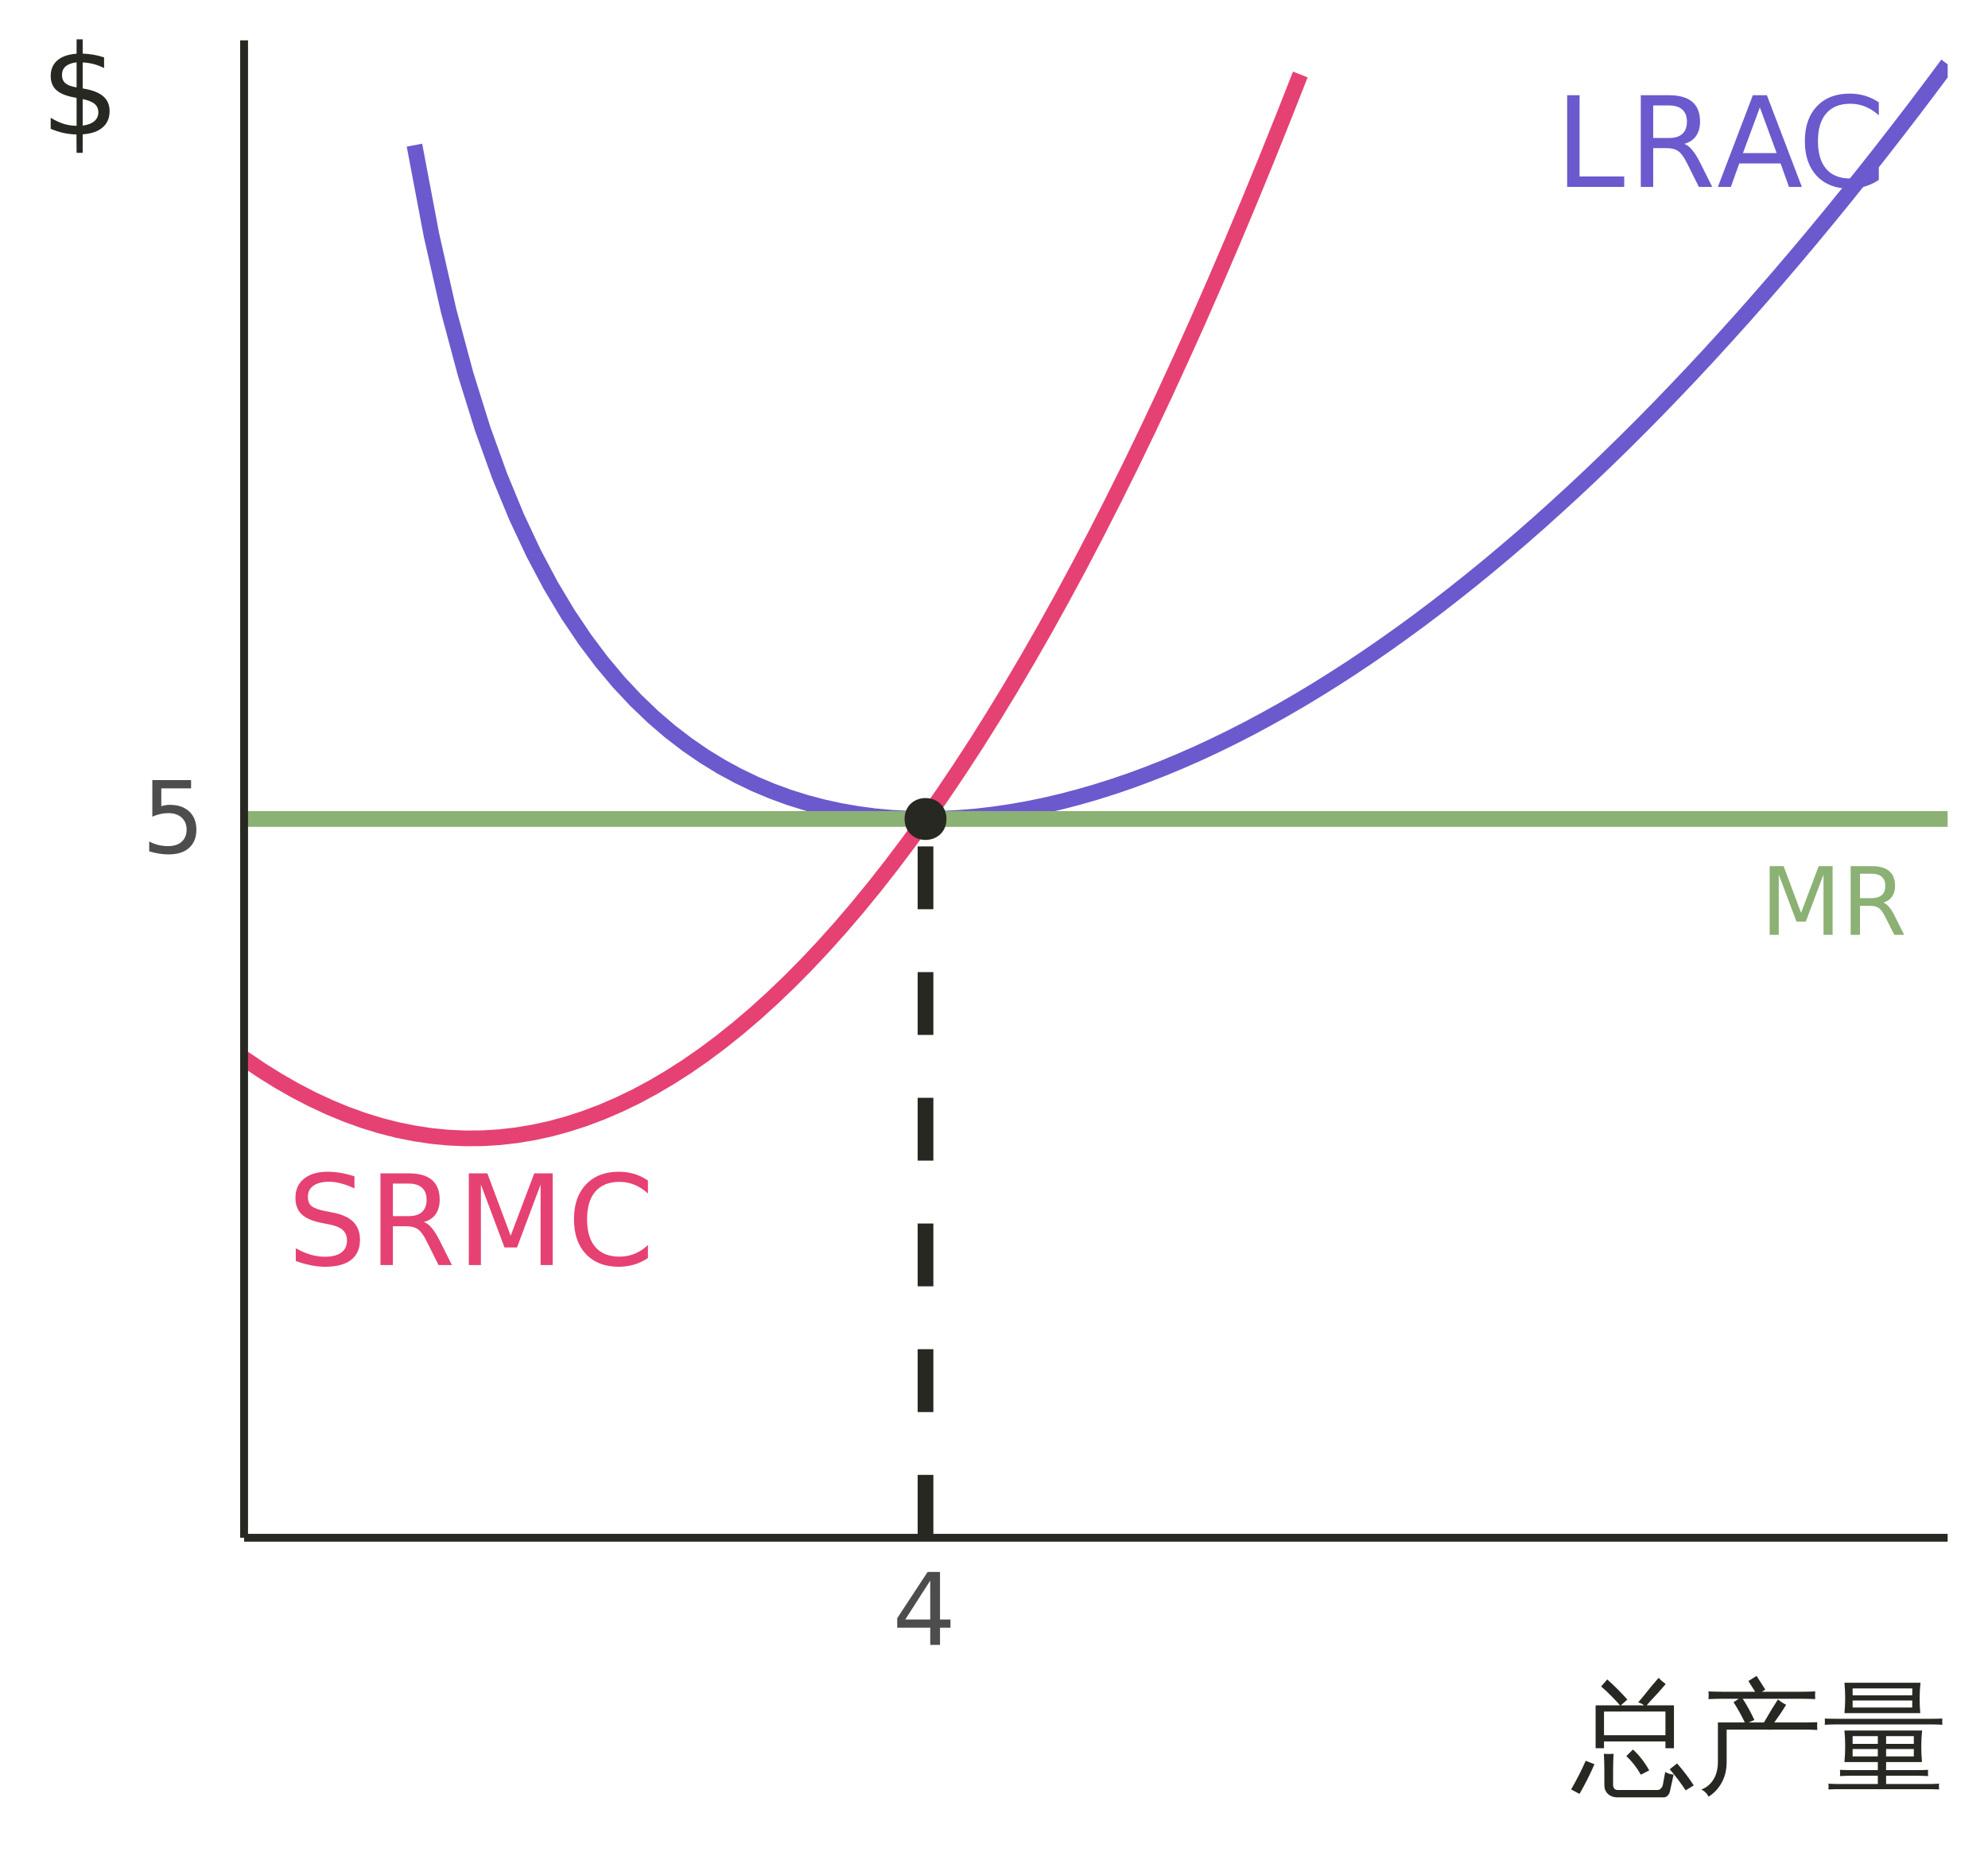
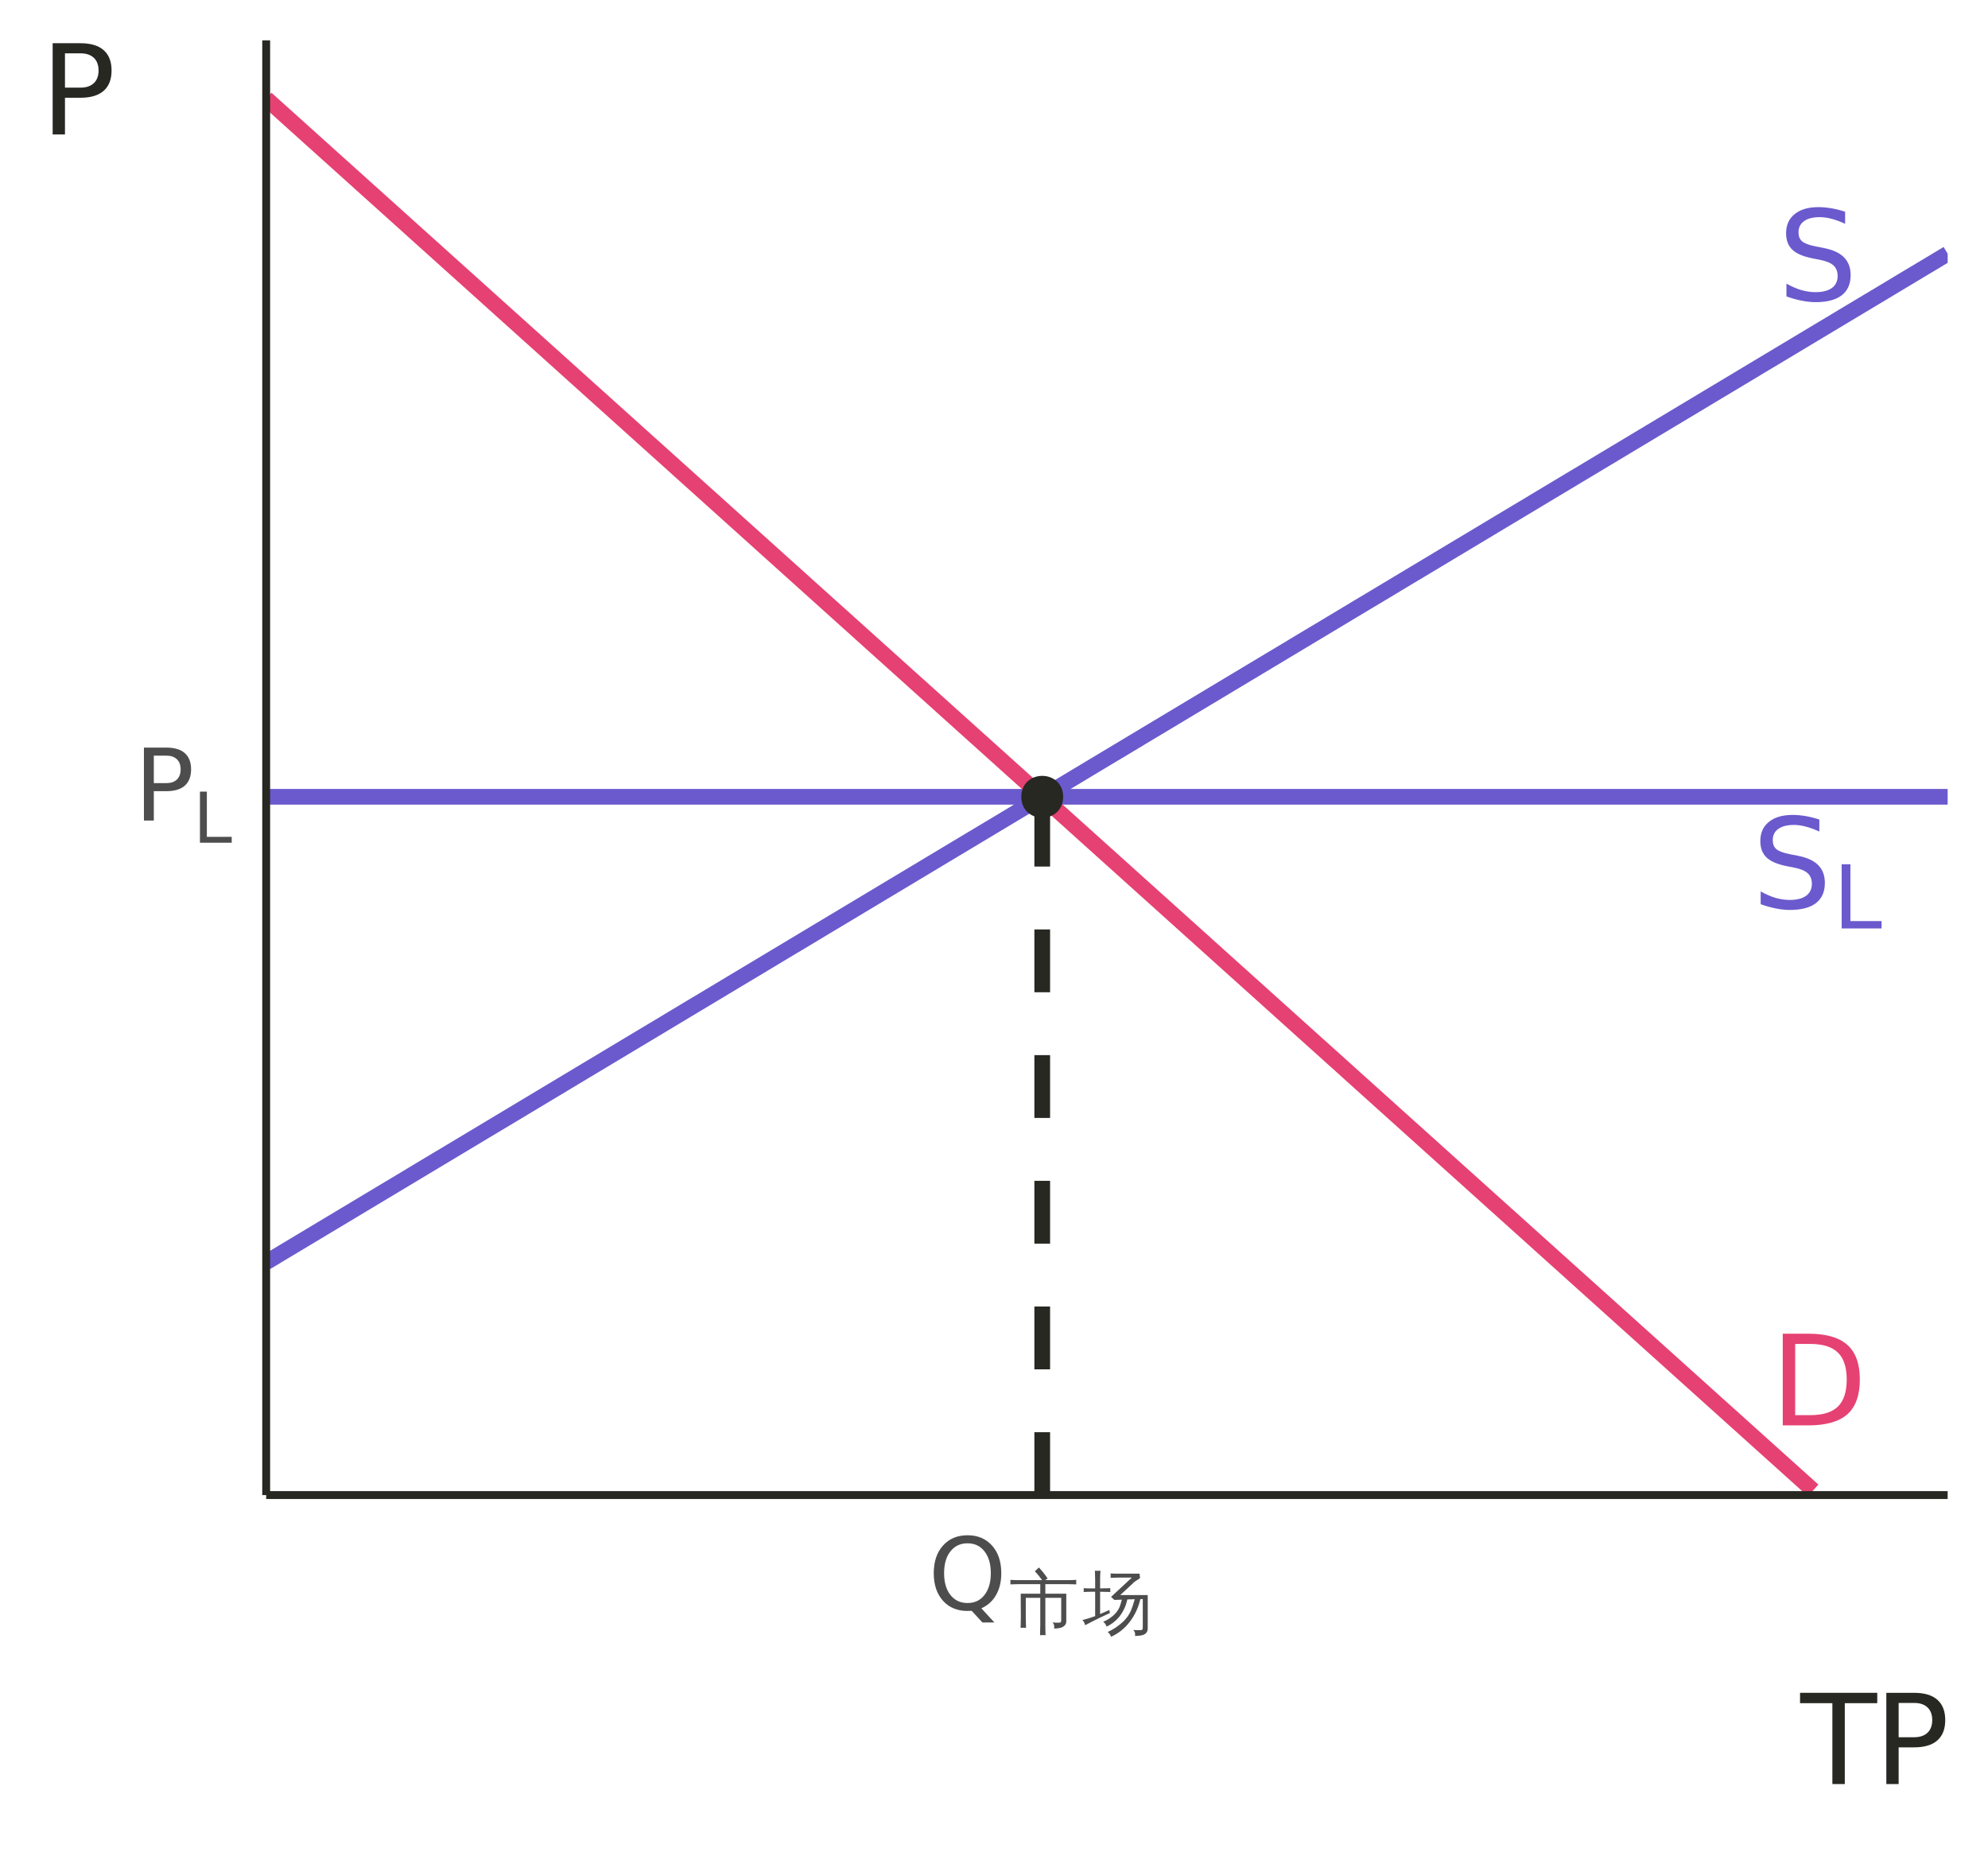
<svg xmlns="http://www.w3.org/2000/svg" xmlns:xlink="http://www.w3.org/1999/xlink" width="270" height="252" viewBox="0 0 270 252">
  <defs>
    <g>
      <g id="glyph-0-0">
        <path d="M 0.844 3.016 L 0.844 -12.047 L 9.391 -12.047 L 9.391 3.016 Z M 1.812 2.062 L 8.438 2.062 L 8.438 -11.078 L 1.812 -11.078 Z M 1.812 2.062 " />
      </g>
      <g id="glyph-0-1">
-         <path d="M 1.672 -12.453 L 3.359 -12.453 L 3.359 -1.422 L 9.422 -1.422 L 9.422 0 L 1.672 0 Z M 1.672 -12.453 " />
+         <path d="M 9.141 -12.047 L 9.141 -10.406 C 8.504 -10.707 7.898 -10.93 7.328 -11.078 C 6.766 -11.234 6.219 -11.312 5.688 -11.312 C 4.77 -11.312 4.062 -11.129 3.562 -10.766 C 3.062 -10.41 2.812 -9.906 2.812 -9.25 C 2.812 -8.707 2.977 -8.297 3.312 -8.016 C 3.645 -7.734 4.27 -7.504 5.188 -7.328 L 6.219 -7.125 C 7.469 -6.883 8.391 -6.461 8.984 -5.859 C 9.586 -5.254 9.891 -4.445 9.891 -3.438 C 9.891 -2.227 9.484 -1.312 8.672 -0.688 C 7.867 -0.07 6.688 0.234 5.125 0.234 C 4.531 0.234 3.898 0.164 3.234 0.031 C 2.578 -0.094 1.891 -0.285 1.172 -0.547 L 1.172 -2.281 C 1.859 -1.895 2.531 -1.602 3.188 -1.406 C 3.844 -1.219 4.488 -1.125 5.125 -1.125 C 6.082 -1.125 6.82 -1.312 7.344 -1.688 C 7.863 -2.07 8.125 -2.613 8.125 -3.312 C 8.125 -3.926 7.938 -4.406 7.562 -4.75 C 7.188 -5.094 6.57 -5.348 5.719 -5.516 L 4.688 -5.719 C 3.438 -5.969 2.531 -6.359 1.969 -6.891 C 1.406 -7.43 1.125 -8.176 1.125 -9.125 C 1.125 -10.227 1.508 -11.094 2.281 -11.719 C 3.062 -12.352 4.133 -12.672 5.5 -12.672 C 6.082 -12.672 6.676 -12.617 7.281 -12.516 C 7.883 -12.41 8.504 -12.254 9.141 -12.047 Z M 9.141 -12.047 " />
      </g>
      <g id="glyph-0-2">
-         <path d="M 7.578 -5.844 C 7.941 -5.719 8.289 -5.453 8.625 -5.047 C 8.969 -4.648 9.316 -4.102 9.672 -3.406 L 11.375 0 L 9.562 0 L 7.969 -3.188 C 7.562 -4.02 7.164 -4.57 6.781 -4.844 C 6.395 -5.125 5.863 -5.266 5.188 -5.266 L 3.359 -5.266 L 3.359 0 L 1.672 0 L 1.672 -12.453 L 5.484 -12.453 C 6.898 -12.453 7.957 -12.156 8.656 -11.562 C 9.363 -10.969 9.719 -10.066 9.719 -8.859 C 9.719 -8.078 9.535 -7.426 9.172 -6.906 C 8.805 -6.395 8.273 -6.039 7.578 -5.844 Z M 3.359 -11.062 L 3.359 -6.641 L 5.484 -6.641 C 6.297 -6.641 6.906 -6.828 7.312 -7.203 C 7.727 -7.578 7.938 -8.129 7.938 -8.859 C 7.938 -9.586 7.727 -10.133 7.312 -10.5 C 6.906 -10.875 6.297 -11.062 5.484 -11.062 Z M 3.359 -11.062 " />
-       </g>
-       <g id="glyph-0-3">
-         <path d="M 5.844 -10.797 L 3.547 -4.594 L 8.125 -4.594 Z M 4.891 -12.453 L 6.797 -12.453 L 11.547 0 L 9.797 0 L 8.656 -3.188 L 3.047 -3.188 L 1.906 0 L 0.141 0 Z M 4.891 -12.453 " />
-       </g>
-       <g id="glyph-0-4">
-         <path d="M 11 -11.484 L 11 -9.719 C 10.438 -10.238 9.832 -10.629 9.188 -10.891 C 8.539 -11.16 7.859 -11.297 7.141 -11.297 C 5.711 -11.297 4.617 -10.859 3.859 -9.984 C 3.109 -9.117 2.734 -7.863 2.734 -6.219 C 2.734 -4.57 3.109 -3.312 3.859 -2.438 C 4.617 -1.57 5.711 -1.141 7.141 -1.141 C 7.859 -1.141 8.539 -1.27 9.188 -1.531 C 9.832 -1.789 10.438 -2.188 11 -2.719 L 11 -0.953 C 10.406 -0.555 9.781 -0.258 9.125 -0.062 C 8.469 0.133 7.77 0.234 7.031 0.234 C 5.156 0.234 3.672 -0.336 2.578 -1.484 C 1.492 -2.641 0.953 -4.219 0.953 -6.219 C 0.953 -8.219 1.492 -9.789 2.578 -10.938 C 3.672 -12.094 5.156 -12.672 7.031 -12.672 C 7.781 -12.672 8.484 -12.57 9.141 -12.375 C 9.797 -12.176 10.414 -11.879 11 -11.484 Z M 11 -11.484 " />
-       </g>
-       <g id="glyph-0-5">
-         <path d="M 9.141 -12.047 L 9.141 -10.406 C 8.504 -10.707 7.898 -10.93 7.328 -11.078 C 6.766 -11.234 6.219 -11.312 5.688 -11.312 C 4.77 -11.312 4.062 -11.129 3.562 -10.766 C 3.062 -10.41 2.812 -9.906 2.812 -9.25 C 2.812 -8.707 2.977 -8.297 3.312 -8.016 C 3.645 -7.734 4.27 -7.504 5.188 -7.328 L 6.219 -7.125 C 7.469 -6.883 8.391 -6.461 8.984 -5.859 C 9.586 -5.254 9.891 -4.445 9.891 -3.438 C 9.891 -2.227 9.484 -1.312 8.672 -0.688 C 7.867 -0.07 6.688 0.234 5.125 0.234 C 4.531 0.234 3.898 0.164 3.234 0.031 C 2.578 -0.094 1.891 -0.285 1.172 -0.547 L 1.172 -2.281 C 1.859 -1.895 2.531 -1.602 3.188 -1.406 C 3.844 -1.219 4.488 -1.125 5.125 -1.125 C 6.082 -1.125 6.82 -1.312 7.344 -1.688 C 7.863 -2.07 8.125 -2.613 8.125 -3.312 C 8.125 -3.926 7.938 -4.406 7.562 -4.75 C 7.188 -5.094 6.57 -5.348 5.719 -5.516 L 4.688 -5.719 C 3.438 -5.969 2.531 -6.359 1.969 -6.891 C 1.406 -7.43 1.125 -8.176 1.125 -9.125 C 1.125 -10.227 1.508 -11.094 2.281 -11.719 C 3.062 -12.352 4.133 -12.672 5.5 -12.672 C 6.082 -12.672 6.676 -12.617 7.281 -12.516 C 7.883 -12.41 8.504 -12.254 9.141 -12.047 Z M 9.141 -12.047 " />
-       </g>
-       <g id="glyph-0-6">
-         <path d="M 1.672 -12.453 L 4.188 -12.453 L 7.359 -3.984 L 10.562 -12.453 L 13.062 -12.453 L 13.062 0 L 11.422 0 L 11.422 -10.938 L 8.219 -2.391 L 6.516 -2.391 L 3.312 -10.938 L 3.312 0 L 1.672 0 Z M 1.672 -12.453 " />
+         <path d="M 3.359 -11.062 L 3.359 -1.391 L 5.391 -1.391 C 7.109 -1.391 8.363 -1.773 9.156 -2.547 C 9.957 -3.328 10.359 -4.555 10.359 -6.234 C 10.359 -7.898 9.957 -9.117 9.156 -9.891 C 8.363 -10.672 7.109 -11.062 5.391 -11.062 Z M 1.672 -12.453 L 5.141 -12.453 C 7.547 -12.453 9.312 -11.945 10.438 -10.938 C 11.57 -9.938 12.141 -8.367 12.141 -6.234 C 12.141 -4.086 11.57 -2.508 10.438 -1.5 C 9.301 -0.5 7.535 0 5.141 0 L 1.672 0 Z M 1.672 -12.453 " />
      </g>
      <g id="glyph-1-0">
-         <path d="M 0.641 2.266 L 0.641 -9.016 L 7.031 -9.016 L 7.031 2.266 Z M 1.359 1.547 L 6.328 1.547 L 6.328 -8.297 L 1.359 -8.297 Z M 1.359 1.547 " />
+         <path d="M 0.594 2.109 L 0.594 -8.422 L 6.578 -8.422 L 6.578 2.109 Z M 1.266 1.453 L 5.906 1.453 L 5.906 -7.75 L 1.266 -7.75 Z M 1.266 1.453 " />
      </g>
      <g id="glyph-1-1">
-         <path d="M 1.25 -9.328 L 3.141 -9.328 L 5.516 -2.984 L 7.906 -9.328 L 9.797 -9.328 L 9.797 0 L 8.562 0 L 8.562 -8.188 L 6.156 -1.797 L 4.891 -1.797 L 2.484 -8.188 L 2.484 0 L 1.25 0 Z M 1.25 -9.328 " />
-       </g>
-       <g id="glyph-1-2">
-         <path d="M 5.688 -4.375 C 5.957 -4.281 6.219 -4.082 6.469 -3.781 C 6.727 -3.488 6.984 -3.078 7.234 -2.547 L 8.516 0 L 7.172 0 L 5.969 -2.391 C 5.664 -3.016 5.367 -3.426 5.078 -3.625 C 4.785 -3.832 4.391 -3.938 3.891 -3.938 L 2.516 -3.938 L 2.516 0 L 1.25 0 L 1.25 -9.328 L 4.109 -9.328 C 5.172 -9.328 5.961 -9.102 6.484 -8.656 C 7.016 -8.207 7.281 -7.535 7.281 -6.641 C 7.281 -6.055 7.141 -5.566 6.859 -5.172 C 6.586 -4.785 6.195 -4.52 5.688 -4.375 Z M 2.516 -8.297 L 2.516 -4.984 L 4.109 -4.984 C 4.711 -4.984 5.172 -5.125 5.484 -5.406 C 5.797 -5.688 5.953 -6.098 5.953 -6.641 C 5.953 -7.18 5.797 -7.594 5.484 -7.875 C 5.172 -8.156 4.711 -8.297 4.109 -8.297 Z M 2.516 -8.297 " />
+         <path d="M 1.172 -8.719 L 2.359 -8.719 L 2.359 -1 L 6.594 -1 L 6.594 0 L 1.172 0 Z M 1.172 -8.719 " />
      </g>
      <g id="glyph-2-0">
        <path d="M 0.672 2.406 L 0.672 -9.578 L 7.469 -9.578 L 7.469 2.406 Z M 1.438 1.641 L 6.719 1.641 L 6.719 -8.828 L 1.438 -8.828 Z M 1.438 1.641 " />
      </g>
      <g id="glyph-2-1">
-         <path d="M 1.469 -9.906 L 6.734 -9.906 L 6.734 -8.781 L 2.688 -8.781 L 2.688 -6.359 C 2.883 -6.422 3.082 -6.469 3.281 -6.5 C 3.477 -6.531 3.672 -6.547 3.859 -6.547 C 4.961 -6.547 5.836 -6.242 6.484 -5.641 C 7.129 -5.035 7.453 -4.211 7.453 -3.172 C 7.453 -2.109 7.117 -1.281 6.453 -0.688 C 5.797 -0.102 4.863 0.188 3.656 0.188 C 3.238 0.188 2.812 0.148 2.375 0.078 C 1.945 0.016 1.504 -0.086 1.047 -0.234 L 1.047 -1.578 C 1.441 -1.359 1.852 -1.195 2.281 -1.094 C 2.707 -0.988 3.156 -0.938 3.625 -0.938 C 4.395 -0.938 5.004 -1.133 5.453 -1.531 C 5.898 -1.938 6.125 -2.484 6.125 -3.172 C 6.125 -3.867 5.898 -4.414 5.453 -4.812 C 5.004 -5.219 4.395 -5.422 3.625 -5.422 C 3.27 -5.422 2.914 -5.379 2.562 -5.297 C 2.207 -5.223 1.844 -5.102 1.469 -4.938 Z M 1.469 -9.906 " />
+         <path d="M 2.672 -8.812 L 2.672 -5.078 L 4.359 -5.078 C 4.984 -5.078 5.461 -5.238 5.797 -5.562 C 6.141 -5.883 6.312 -6.348 6.312 -6.953 C 6.312 -7.547 6.141 -8.004 5.797 -8.328 C 5.461 -8.648 4.984 -8.812 4.359 -8.812 Z M 1.328 -9.906 L 4.359 -9.906 C 5.473 -9.906 6.312 -9.656 6.875 -9.156 C 7.445 -8.656 7.734 -7.922 7.734 -6.953 C 7.734 -5.973 7.445 -5.234 6.875 -4.734 C 6.312 -4.234 5.473 -3.984 4.359 -3.984 L 2.672 -3.984 L 2.672 0 L 1.328 0 Z M 1.328 -9.906 " />
      </g>
      <g id="glyph-2-2">
-         <path d="M 5.141 -8.734 L 1.75 -3.453 L 5.141 -3.453 Z M 4.781 -9.906 L 6.469 -9.906 L 6.469 -3.453 L 7.891 -3.453 L 7.891 -2.344 L 6.469 -2.344 L 6.469 0 L 5.141 0 L 5.141 -2.344 L 0.656 -2.344 L 0.656 -3.625 Z M 4.781 -9.906 " />
+         <path d="M 5.359 -9 C 4.379 -9 3.602 -8.633 3.031 -7.906 C 2.457 -7.188 2.172 -6.195 2.172 -4.938 C 2.172 -3.695 2.457 -2.711 3.031 -1.984 C 3.602 -1.254 4.379 -0.891 5.359 -0.891 C 6.328 -0.891 7.094 -1.254 7.656 -1.984 C 8.227 -2.711 8.516 -3.695 8.516 -4.938 C 8.516 -6.195 8.227 -7.188 7.656 -7.906 C 7.094 -8.633 6.328 -9 5.359 -9 Z M 7.234 -0.172 L 9 1.75 L 7.375 1.75 L 5.922 0.172 C 5.766 0.172 5.648 0.172 5.578 0.172 C 5.504 0.18 5.43 0.188 5.359 0.188 C 3.961 0.188 2.848 -0.273 2.016 -1.203 C 1.18 -2.141 0.766 -3.383 0.766 -4.938 C 0.766 -6.508 1.18 -7.758 2.016 -8.688 C 2.848 -9.625 3.961 -10.094 5.359 -10.094 C 6.742 -10.094 7.852 -9.625 8.688 -8.688 C 9.52 -7.758 9.938 -6.508 9.938 -4.938 C 9.938 -3.789 9.703 -2.805 9.234 -1.984 C 8.773 -1.172 8.109 -0.566 7.234 -0.172 Z M 7.234 -0.172 " />
      </g>
      <g id="glyph-3-0">
-         <path d="M 0.562 0 L 0.562 -11.328 L 5.078 -11.328 L 5.078 0 Z M 1.125 -0.562 L 4.516 -0.562 L 4.516 -10.766 L 1.125 -10.766 Z M 1.125 -0.562 " />
+         <path d="M 0.469 1.688 L 0.469 -6.703 L 5.234 -6.703 L 5.234 1.688 Z M 1.016 1.156 L 4.703 1.156 L 4.703 -6.172 L 1.016 -6.172 Z M 1.016 1.156 " />
      </g>
      <g id="glyph-3-1">
-         <path d="M 4.328 -4.453 L 3.188 -4.453 L 3.188 -10.281 L 6.5 -10.281 C 5.707 -11.195 4.852 -12.051 3.938 -12.844 L 4.766 -13.797 C 5.734 -12.941 6.645 -12.031 7.5 -11.062 L 6.609 -10.281 L 9.766 -10.281 C 9.523 -10.477 9.258 -10.609 8.969 -10.672 L 9.75 -11.609 C 10.414 -12.441 10.758 -12.867 10.781 -12.891 L 11.75 -14.016 C 12.039 -13.703 12.359 -13.422 12.703 -13.172 L 11.734 -12.047 L 10.625 -10.859 L 10.125 -10.281 L 13.828 -10.281 L 13.828 -4.453 L 12.672 -4.453 L 12.672 -5.375 L 4.328 -5.375 Z M 12.672 -9.438 L 4.328 -9.438 L 4.328 -6.219 L 12.672 -6.219 Z M 15.422 1.266 C 14.754 0.254 14.031 -0.695 13.25 -1.594 L 14.25 -2.391 C 15.07 -1.461 15.828 -0.469 16.516 0.594 Z M 9.328 -0.859 C 8.797 -1.816 8.141 -2.66 7.359 -3.391 L 8.266 -4.281 C 9.141 -3.469 9.875 -2.52 10.469 -1.438 Z M 12.641 -1.234 C 12.953 -1.035 13.332 -0.914 13.781 -0.875 L 13.297 1.328 C 13.254 1.578 13.156 1.785 13 1.953 C 12.844 2.129 12.656 2.219 12.438 2.219 L 6.125 2.219 C 5.625 2.219 5.207 2.066 4.875 1.766 C 4.539 1.461 4.375 1.055 4.375 0.547 L 4.375 -1.391 C 4.375 -2.172 4.352 -2.941 4.312 -3.703 C 4.75 -3.66 5.188 -3.66 5.625 -3.703 C 5.582 -2.941 5.562 -2.172 5.562 -1.391 L 5.562 0.547 C 5.562 0.723 5.613 0.879 5.719 1.016 C 5.832 1.148 5.973 1.219 6.141 1.219 L 11.594 1.219 C 11.781 1.219 11.938 1.145 12.062 1 C 12.195 0.863 12.285 0.691 12.328 0.484 Z M -0.141 1.141 C 0.586 -0.109 1.25 -1.406 1.844 -2.75 L 3.031 -2.281 C 2.426 -0.883 1.75 0.457 1 1.75 Z M -0.141 1.141 " />
-       </g>
-       <g id="glyph-3-2">
-         <path d="M 2.797 -2.609 L 2.797 -7.953 L 6.453 -7.953 C 6.004 -8.898 5.492 -9.816 4.922 -10.703 L 5.625 -11.172 L 3.453 -11.172 C 2.805 -11.172 2.16 -11.156 1.516 -11.125 C 1.555 -11.477 1.555 -11.828 1.516 -12.172 C 2.16 -12.141 2.805 -12.125 3.453 -12.125 L 7.859 -12.125 L 6.938 -13.578 L 8.047 -14.281 L 9.234 -12.422 L 8.766 -12.125 L 14.094 -12.125 C 14.738 -12.125 15.379 -12.141 16.016 -12.172 C 15.984 -11.828 15.984 -11.477 16.016 -11.125 C 15.379 -11.156 14.738 -11.172 14.094 -11.172 L 6.172 -11.172 C 6.766 -10.242 7.289 -9.285 7.75 -8.297 L 6.984 -7.953 L 9.047 -7.953 L 10.156 -9.828 L 10.953 -11.078 C 11.297 -10.797 11.664 -10.555 12.062 -10.359 C 11.812 -9.941 11.547 -9.523 11.266 -9.109 L 10.453 -7.953 L 14.359 -7.953 C 15.016 -7.953 15.66 -7.961 16.297 -7.984 C 16.266 -7.641 16.266 -7.289 16.297 -6.938 C 15.66 -6.969 15.016 -6.984 14.359 -6.984 L 9.844 -6.984 L 9.797 -6.922 C 9.773 -6.941 9.75 -6.961 9.719 -6.984 L 3.984 -6.984 L 3.984 -2.609 C 3.984 -1.523 3.758 -0.582 3.312 0.219 C 2.863 1.031 2.27 1.664 1.531 2.125 C 1.32 1.688 0.992 1.363 0.547 1.156 C 1.242 0.895 1.789 0.441 2.188 -0.203 C 2.594 -0.848 2.797 -1.648 2.797 -2.609 Z M 2.797 -2.609 " />
-       </g>
-       <g id="glyph-3-3">
-         <path d="M 15.844 0.359 C 15.801 0.617 15.801 0.879 15.844 1.141 C 15.363 1.117 14.883 1.109 14.406 1.109 L 2.219 1.109 C 1.75 1.109 1.281 1.117 0.812 1.141 C 0.832 0.879 0.832 0.617 0.812 0.359 C 1.281 0.391 1.75 0.406 2.219 0.406 L 7.516 0.406 L 7.516 -0.719 L 3.938 -0.719 C 3.414 -0.719 2.895 -0.703 2.375 -0.672 C 2.406 -0.953 2.406 -1.234 2.375 -1.516 C 2.895 -1.492 3.414 -1.484 3.938 -1.484 L 7.516 -1.484 L 7.516 -2.578 L 2.984 -2.578 C 3.117 -4.004 3.117 -5.43 2.984 -6.859 L 13.531 -6.859 C 13.383 -5.43 13.379 -4.004 13.516 -2.578 L 8.641 -2.578 L 8.641 -1.484 L 12.797 -1.484 C 13.316 -1.484 13.832 -1.492 14.344 -1.516 C 14.32 -1.234 14.32 -0.953 14.344 -0.672 C 13.832 -0.703 13.316 -0.719 12.797 -0.719 L 8.641 -0.719 L 8.641 0.406 L 14.406 0.406 C 14.883 0.406 15.363 0.391 15.844 0.359 Z M 16.281 -8.484 C 16.258 -8.203 16.258 -7.922 16.281 -7.641 C 15.77 -7.672 15.258 -7.688 14.75 -7.688 L 1.859 -7.688 C 1.336 -7.688 0.82 -7.672 0.312 -7.641 C 0.332 -7.922 0.332 -8.203 0.312 -8.484 C 0.832 -8.461 1.348 -8.453 1.859 -8.453 L 14.75 -8.453 C 15.25 -8.453 15.758 -8.461 16.281 -8.484 Z M 2.984 -9.219 C 3.117 -10.602 3.117 -11.977 2.984 -13.344 L 13.312 -13.344 C 13.164 -11.977 13.156 -10.602 13.281 -9.219 Z M 8.641 -5.047 L 12.406 -5.047 L 12.406 -6.094 L 8.641 -6.094 Z M 7.516 -5.047 L 7.516 -6.094 L 4.094 -6.094 L 4.094 -5.047 Z M 8.641 -4.344 L 8.641 -3.344 L 12.406 -3.344 L 12.406 -4.344 Z M 7.516 -4.344 L 4.094 -4.344 L 4.094 -3.344 L 7.516 -3.344 Z M 4.094 -12.578 L 4.094 -11.641 L 12.188 -11.641 L 12.203 -12.578 Z M 4.094 -10.938 L 4.094 -9.984 L 12.188 -9.984 L 12.188 -10.938 Z M 4.094 -10.938 " />
+         <path d="M 0.938 -6.938 L 1.875 -6.938 L 1.875 -0.797 L 5.25 -0.797 L 5.25 0 L 0.938 0 Z M 0.938 -6.938 " />
      </g>
      <g id="glyph-4-0">
+         <path d="M 0.312 0 L 0.312 -6.344 L 2.844 -6.344 L 2.844 0 Z M 0.625 -0.312 L 2.531 -0.312 L 2.531 -6.016 L 0.625 -6.016 Z M 0.625 -0.312 " />
+       </g>
+       <g id="glyph-4-1">
+         <path d="M 4.953 1.141 C 4.703 1.109 4.453 1.109 4.203 1.141 C 4.223 0.68 4.234 0.219 4.234 -0.25 L 4.234 -3.938 L 2.266 -3.938 L 2.266 -1.25 C 2.273 -0.781 2.285 -0.316 2.297 0.141 C 2.055 0.117 1.812 0.117 1.562 0.141 C 1.582 -0.316 1.594 -0.773 1.594 -1.234 L 1.578 -4.5 L 4.234 -4.5 L 4.234 -5.797 L 1.297 -5.797 C 0.922 -5.797 0.547 -5.785 0.172 -5.766 C 0.191 -5.961 0.191 -6.164 0.172 -6.375 C 0.547 -6.352 0.922 -6.344 1.297 -6.344 L 4.484 -6.344 C 4.18 -6.77 3.852 -7.172 3.5 -7.547 L 4.047 -8.062 C 4.484 -7.594 4.879 -7.094 5.234 -6.562 L 4.891 -6.344 L 7.984 -6.344 C 8.367 -6.344 8.75 -6.352 9.125 -6.375 C 9.102 -6.164 9.102 -5.961 9.125 -5.766 C 8.75 -5.785 8.367 -5.797 7.984 -5.797 L 4.922 -5.797 L 4.922 -4.5 L 7.766 -4.5 L 7.766 -0.734 C 7.766 -0.492 7.672 -0.289 7.484 -0.125 C 7.223 0.113 6.766 0.234 6.109 0.234 C 6.18 -0.078 6.113 -0.359 5.906 -0.609 C 6.082 -0.578 6.297 -0.562 6.547 -0.562 C 6.805 -0.562 6.957 -0.578 7 -0.609 C 7.051 -0.648 7.078 -0.754 7.078 -0.922 L 7.078 -3.938 L 4.922 -3.938 L 4.922 -0.25 C 4.922 0.219 4.93 0.68 4.953 1.141 Z M 4.953 1.141 " />
+       </g>
+       <g id="glyph-4-2">
+         <path d="M 4.875 -6.688 C 4.508 -6.688 4.145 -6.676 3.781 -6.656 C 3.801 -6.852 3.801 -7.051 3.781 -7.25 C 4.145 -7.227 4.508 -7.219 4.875 -7.219 L 7.719 -7.219 L 7.781 -6.609 L 7.047 -6.125 L 5.094 -4.312 L 8.828 -4.312 L 8.828 0.234 C 8.828 0.504 8.734 0.727 8.547 0.906 C 8.285 1.133 7.801 1.242 7.094 1.234 C 7.164 0.922 7.086 0.648 6.859 0.422 C 7.066 0.441 7.305 0.453 7.578 0.453 C 7.859 0.461 8.023 0.441 8.078 0.391 C 8.129 0.348 8.156 0.223 8.156 0.016 L 8.156 -3.766 L 7.828 -3.766 C 7.566 -2.641 7.094 -1.617 6.406 -0.703 C 5.719 0.203 4.863 0.891 3.844 1.359 C 3.758 1.086 3.609 0.867 3.391 0.703 C 4.004 0.422 4.57 0.066 5.094 -0.359 C 5.695 -0.828 6.172 -1.414 6.516 -2.125 C 6.703 -2.562 6.883 -3.102 7.062 -3.75 L 6.062 -3.719 C 5.883 -2.895 5.551 -2.156 5.062 -1.5 C 4.57 -0.852 3.961 -0.363 3.234 -0.031 C 3.16 -0.301 3.008 -0.52 2.781 -0.688 C 3.25 -0.875 3.691 -1.145 4.109 -1.5 C 4.523 -1.852 4.828 -2.258 5.016 -2.719 C 5.109 -2.969 5.207 -3.289 5.312 -3.688 L 4.297 -3.656 L 3.844 -4.062 L 6.672 -6.688 Z M -0.047 -0.922 C 0.555 -1.066 1.133 -1.242 1.688 -1.453 L 1.688 -4.766 L 1.125 -4.766 C 0.789 -4.766 0.457 -4.754 0.125 -4.734 C 0.145 -4.898 0.145 -5.07 0.125 -5.25 C 0.457 -5.227 0.789 -5.219 1.125 -5.219 L 1.688 -5.219 L 1.688 -6.344 C 1.688 -6.77 1.676 -7.195 1.656 -7.625 C 1.906 -7.602 2.156 -7.602 2.406 -7.625 C 2.375 -7.195 2.359 -6.77 2.359 -6.344 L 2.359 -5.219 L 3.75 -5.25 C 3.727 -5.07 3.727 -4.898 3.75 -4.734 L 2.359 -4.766 L 2.359 -1.734 L 3.609 -2.281 L 3.688 -1.875 C 2.645 -1.395 1.875 -1.023 1.375 -0.766 L 0.328 -0.219 C 0.266 -0.508 0.141 -0.742 -0.047 -0.922 Z M -0.047 -0.922 " />
+       </g>
+       <g id="glyph-5-0">
        <path d="M 0.844 3 L 0.844 -11.984 L 9.344 -11.984 L 9.344 3 Z M 1.797 2.062 L 8.406 2.062 L 8.406 -11.031 L 1.797 -11.031 Z M 1.797 2.062 " />
      </g>
-       <g id="glyph-4-1">
-         <path d="M 5.75 2.5 L 4.922 2.5 L 4.906 0 C 4.32 -0.008 3.738 -0.078 3.156 -0.203 C 2.582 -0.328 2 -0.516 1.406 -0.766 L 1.406 -2.266 C 1.977 -1.91 2.551 -1.641 3.125 -1.453 C 3.707 -1.273 4.305 -1.18 4.922 -1.172 L 4.922 -4.969 C 3.691 -5.164 2.797 -5.5 2.234 -5.969 C 1.68 -6.445 1.406 -7.102 1.406 -7.938 C 1.406 -8.832 1.707 -9.539 2.312 -10.062 C 2.914 -10.582 3.785 -10.883 4.922 -10.969 L 4.922 -12.922 L 5.75 -12.922 L 5.75 -10.984 C 6.258 -10.961 6.754 -10.91 7.234 -10.828 C 7.711 -10.742 8.188 -10.625 8.656 -10.469 L 8.656 -9.016 C 8.188 -9.254 7.711 -9.438 7.234 -9.562 C 6.754 -9.688 6.258 -9.758 5.75 -9.781 L 5.75 -6.25 C 7 -6.051 7.922 -5.703 8.516 -5.203 C 9.109 -4.703 9.406 -4.02 9.406 -3.156 C 9.406 -2.227 9.086 -1.492 8.453 -0.953 C 7.828 -0.41 6.926 -0.098 5.75 -0.016 Z M 4.922 -6.391 L 4.922 -9.797 C 4.273 -9.723 3.781 -9.539 3.438 -9.25 C 3.102 -8.957 2.938 -8.566 2.938 -8.078 C 2.938 -7.598 3.094 -7.223 3.406 -6.953 C 3.719 -6.691 4.223 -6.504 4.922 -6.391 Z M 5.75 -4.797 L 5.75 -1.203 C 6.445 -1.297 6.973 -1.492 7.328 -1.797 C 7.691 -2.109 7.875 -2.508 7.875 -3 C 7.875 -3.488 7.703 -3.875 7.359 -4.156 C 7.016 -4.445 6.477 -4.66 5.75 -4.797 Z M 5.75 -4.797 " />
+       <g id="glyph-5-1">
+         <path d="M -0.047 -12.391 L 10.438 -12.391 L 10.438 -10.984 L 6.031 -10.984 L 6.031 0 L 4.344 0 L 4.344 -10.984 L -0.047 -10.984 Z M -0.047 -12.391 " />
+       </g>
+       <g id="glyph-5-2">
+         <path d="M 3.344 -11.016 L 3.344 -6.359 L 5.453 -6.359 C 6.234 -6.359 6.836 -6.562 7.266 -6.969 C 7.691 -7.375 7.906 -7.945 7.906 -8.688 C 7.906 -9.426 7.691 -10 7.266 -10.406 C 6.836 -10.812 6.234 -11.016 5.453 -11.016 Z M 1.672 -12.391 L 5.453 -12.391 C 6.836 -12.391 7.883 -12.078 8.594 -11.453 C 9.312 -10.828 9.672 -9.906 9.672 -8.688 C 9.672 -7.469 9.312 -6.547 8.594 -5.922 C 7.883 -5.297 6.836 -4.984 5.453 -4.984 L 3.344 -4.984 L 3.344 0 L 1.672 0 Z M 1.672 -12.391 " />
      </g>
    </g>
    <clipPath id="clip-0">
-       <path clip-rule="nonzero" d="M 55 7 L 264.523 7 L 264.523 113 L 55 113 Z M 55 7 " />
+       <path clip-rule="nonzero" d="M 36.152 33 L 264.523 33 L 264.523 173 L 36.152 173 Z M 36.152 33 " />
    </clipPath>
    <clipPath id="clip-1">
-       <path clip-rule="nonzero" d="M 33.152 9 L 178 9 L 178 156 L 33.152 156 Z M 33.152 9 " />
+       <path clip-rule="nonzero" d="M 36.152 107 L 264.523 107 L 264.523 110 L 36.152 110 Z M 36.152 107 " />
    </clipPath>
    <clipPath id="clip-2">
-       <path clip-rule="nonzero" d="M 33.152 110 L 264.523 110 L 264.523 113 L 33.152 113 Z M 33.152 110 " />
+       <path clip-rule="nonzero" d="M 36.152 12 L 248 12 L 248 203.051 L 36.152 203.051 Z M 36.152 12 " />
    </clipPath>
    <clipPath id="clip-3">
-       <path clip-rule="nonzero" d="M 124 110 L 127 110 L 127 208.852 L 124 208.852 Z M 124 110 " />
+       <path clip-rule="nonzero" d="M 140 107 L 143 107 L 143 203.051 L 140 203.051 Z M 140 107 " />
    </clipPath>
  </defs>
  <rect x="-27" y="-25.2" width="324" height="302.4" fill="rgb(100%, 100%, 100%)" fill-opacity="1" />
  <g clip-path="url(#clip-0)">
-     <path fill="none" stroke-width="2.134" stroke-linecap="butt" stroke-linejoin="round" stroke="rgb(41.569%, 35.294%, 80.392%)" stroke-opacity="1" stroke-miterlimit="10" d="M 56.289 19.715 L 58.602 31.934 L 60.914 42.141 L 63.23 50.789 L 65.543 58.203 L 67.855 64.625 L 70.168 70.23 L 72.484 75.16 L 74.797 79.516 L 77.109 83.383 L 79.426 86.828 L 81.738 89.906 L 84.051 92.664 L 86.367 95.133 L 88.68 97.348 L 90.992 99.336 L 93.309 101.113 L 95.621 102.703 L 97.934 104.121 L 100.246 105.375 L 102.562 106.488 L 104.875 107.457 L 107.188 108.305 L 109.504 109.027 L 111.816 109.637 L 114.129 110.141 L 116.445 110.543 L 118.758 110.852 L 121.07 111.066 L 123.387 111.191 L 125.699 111.23 L 128.012 111.191 L 130.324 111.074 L 132.641 110.879 L 134.953 110.609 L 137.266 110.27 L 139.582 109.863 L 141.895 109.387 L 144.207 108.844 L 146.523 108.238 L 148.836 107.57 L 151.148 106.84 L 153.465 106.051 L 155.777 105.199 L 158.09 104.293 L 160.402 103.328 L 162.719 102.309 L 165.031 101.23 L 167.344 100.098 L 169.66 98.914 L 171.973 97.672 L 174.285 96.383 L 176.602 95.039 L 178.914 93.645 L 181.227 92.195 L 183.543 90.699 L 185.855 89.152 L 188.168 87.555 L 190.48 85.91 L 192.797 84.215 L 195.109 82.469 L 197.422 80.676 L 199.738 78.836 L 202.051 76.949 L 204.363 75.016 L 206.68 73.031 L 208.992 71.004 L 211.305 68.926 L 213.621 66.805 L 215.934 64.637 L 218.246 62.422 L 220.559 60.164 L 222.875 57.859 L 225.188 55.508 L 227.5 53.109 L 229.816 50.668 L 232.129 48.184 L 234.441 45.652 L 236.758 43.078 L 239.07 40.457 L 241.383 37.793 L 243.695 35.086 L 246.012 32.332 L 248.324 29.535 L 250.637 26.695 L 252.953 23.809 L 255.266 20.883 L 257.578 17.91 L 259.895 14.895 L 262.207 11.836 L 264.52 8.734 " />
+     <path fill="none" stroke-width="2.134" stroke-linecap="butt" stroke-linejoin="round" stroke="rgb(41.569%, 35.294%, 80.392%)" stroke-opacity="1" stroke-miterlimit="10" d="M 36.152 171.438 L 38.434 170.066 L 40.719 168.699 L 43 167.328 L 45.285 165.957 L 47.57 164.59 L 49.852 163.219 L 52.137 161.848 L 54.422 160.48 L 56.703 159.109 L 58.988 157.738 L 61.27 156.371 L 65.84 153.629 L 68.121 152.262 L 72.691 149.52 L 74.973 148.152 L 77.258 146.781 L 79.539 145.41 L 81.824 144.043 L 84.109 142.672 L 86.391 141.301 L 88.676 139.934 L 90.961 138.562 L 93.242 137.191 L 95.527 135.824 L 97.812 134.453 L 100.094 133.082 L 102.379 131.715 L 104.66 130.344 L 106.945 128.973 L 109.23 127.605 L 111.512 126.234 L 113.797 124.863 L 116.082 123.496 L 118.363 122.125 L 120.648 120.754 L 122.93 119.387 L 127.5 116.645 L 129.781 115.277 L 134.352 112.535 L 136.633 111.168 L 138.918 109.797 L 141.199 108.426 L 143.484 107.059 L 145.77 105.688 L 148.051 104.316 L 150.336 102.945 L 152.621 101.578 L 154.902 100.207 L 157.188 98.836 L 159.469 97.469 L 164.039 94.727 L 166.32 93.359 L 170.891 90.617 L 173.172 89.25 L 175.457 87.879 L 177.738 86.508 L 180.023 85.141 L 182.309 83.77 L 184.59 82.398 L 186.875 81.031 L 189.16 79.66 L 191.441 78.289 L 193.727 76.922 L 196.008 75.551 L 198.293 74.18 L 200.578 72.812 L 202.859 71.441 L 205.145 70.07 L 207.43 68.703 L 209.711 67.332 L 211.996 65.961 L 214.277 64.594 L 218.848 61.852 L 221.129 60.484 L 225.699 57.742 L 227.98 56.375 L 230.266 55.004 L 232.547 53.633 L 234.832 52.266 L 237.117 50.895 L 239.398 49.523 L 241.684 48.156 L 243.969 46.785 L 246.25 45.414 L 248.535 44.047 L 250.816 42.676 L 253.102 41.305 L 255.387 39.938 L 257.668 38.566 L 259.953 37.195 L 262.238 35.828 L 264.52 34.457 " />
  </g>
  <g fill="rgb(41.569%, 35.294%, 80.392%)" fill-opacity="1">
-     <use xlink:href="#glyph-0-1" x="211.172" y="25.385" />
-     <use xlink:href="#glyph-0-2" x="221.172" y="25.385" />
-     <use xlink:href="#glyph-0-3" x="233.172" y="25.385" />
-     <use xlink:href="#glyph-0-4" x="244.172" y="25.385" />
+     <use xlink:href="#glyph-0-1" x="241.453" y="40.803" />
  </g>
  <g clip-path="url(#clip-1)">
-     <path fill="none" stroke-width="2.134" stroke-linecap="butt" stroke-linejoin="round" stroke="rgb(90.196%, 25.49%, 45.098%)" stroke-opacity="1" stroke-miterlimit="10" d="M 33.152 143.77 L 35.465 145.336 L 37.777 146.781 L 40.09 148.102 L 42.406 149.301 L 44.719 150.379 L 47.031 151.336 L 49.348 152.172 L 51.66 152.883 L 53.973 153.473 L 56.289 153.938 L 58.602 154.285 L 60.914 154.508 L 63.23 154.609 L 65.543 154.59 L 67.855 154.449 L 70.168 154.184 L 72.484 153.797 L 74.797 153.289 L 77.109 152.66 L 79.426 151.906 L 81.738 151.031 L 84.051 150.035 L 86.367 148.918 L 88.68 147.676 L 90.992 146.312 L 93.309 144.828 L 95.621 143.223 L 97.934 141.492 L 100.246 139.641 L 102.562 137.668 L 104.875 135.574 L 107.188 133.359 L 109.504 131.02 L 111.816 128.559 L 114.129 125.977 L 116.445 123.27 L 118.758 120.445 L 121.07 117.496 L 123.387 114.426 L 125.699 111.23 L 128.012 107.918 L 130.324 104.48 L 132.641 100.922 L 134.953 97.238 L 137.266 93.438 L 139.582 89.512 L 141.895 85.465 L 144.207 81.297 L 146.523 77.004 L 148.836 72.59 L 151.148 68.055 L 153.465 63.398 L 155.777 58.621 L 158.09 53.719 L 160.402 48.695 L 162.719 43.551 L 165.031 38.281 L 167.344 32.895 L 169.66 27.383 L 171.973 21.75 L 174.285 15.992 L 176.602 10.117 " />
+     <path fill="none" stroke-width="2.134" stroke-linecap="butt" stroke-linejoin="round" stroke="rgb(41.569%, 35.294%, 80.392%)" stroke-opacity="1" stroke-miterlimit="10" d="M 36.152 108.215 L 264.52 108.215 " />
+   </g>
+   <g fill="rgb(41.569%, 35.294%, 80.392%)" fill-opacity="1">
+     <use xlink:href="#glyph-0-1" x="237.953" y="123.35" />
+   </g>
+   <g fill="rgb(41.569%, 35.294%, 80.392%)" fill-opacity="1">
+     <use xlink:href="#glyph-1-1" x="248.953" y="126.096" />
+   </g>
+   <g clip-path="url(#clip-2)">
+     <path fill="none" stroke-width="2.134" stroke-linecap="butt" stroke-linejoin="round" stroke="rgb(90.196%, 25.49%, 45.098%)" stroke-opacity="1" stroke-miterlimit="10" d="M 36.152 13.383 L 38.434 15.438 L 40.719 17.492 L 43 19.547 L 47.57 23.656 L 49.852 25.711 L 54.422 29.82 L 56.703 31.875 L 58.988 33.93 L 61.27 35.984 L 65.84 40.094 L 68.121 42.148 L 72.691 46.258 L 74.973 48.312 L 77.258 50.367 L 79.539 52.422 L 84.109 56.531 L 86.391 58.586 L 90.961 62.695 L 93.242 64.75 L 97.812 68.859 L 100.094 70.914 L 102.379 72.969 L 104.66 75.023 L 109.23 79.133 L 111.512 81.188 L 116.082 85.297 L 118.363 87.352 L 120.648 89.406 L 122.93 91.461 L 127.5 95.57 L 129.781 97.625 L 134.352 101.734 L 136.633 103.789 L 138.918 105.844 L 141.199 107.898 L 145.77 112.008 L 148.051 114.062 L 152.621 118.172 L 154.902 120.227 L 157.188 122.281 L 159.469 124.336 L 164.039 128.445 L 166.32 130.5 L 170.891 134.609 L 173.172 136.664 L 175.457 138.719 L 177.738 140.773 L 182.309 144.883 L 184.59 146.941 L 189.16 151.051 L 191.441 153.105 L 193.727 155.16 L 196.008 157.215 L 200.578 161.324 L 202.859 163.379 L 207.43 167.488 L 209.711 169.543 L 211.996 171.598 L 214.277 173.652 L 218.848 177.762 L 221.129 179.816 L 225.699 183.926 L 227.98 185.98 L 230.266 188.035 L 232.547 190.09 L 237.117 194.199 L 239.398 196.254 L 243.969 200.363 L 246.25 202.418 " />
  </g>
  <g fill="rgb(90.196%, 25.49%, 45.098%)" fill-opacity="1">
-     <use xlink:href="#glyph-0-5" x="39" y="171.811" />
-     <use xlink:href="#glyph-0-2" x="50" y="171.811" />
-     <use xlink:href="#glyph-0-6" x="62" y="171.811" />
-     <use xlink:href="#glyph-0-4" x="77" y="171.811" />
+     <use xlink:href="#glyph-0-2" x="240.453" y="193.588" />
  </g>
-   <g clip-path="url(#clip-2)">
-     <path fill="none" stroke-width="2.134" stroke-linecap="butt" stroke-linejoin="round" stroke="rgb(54.51%, 69.412%, 45.49%)" stroke-opacity="1" stroke-miterlimit="10" d="M 33.152 111.23 L 264.52 111.23 " />
+   <path fill-rule="nonzero" fill="rgb(15.294%, 15.686%, 13.333%)" fill-opacity="1" stroke-width="0.709" stroke-linecap="round" stroke-linejoin="round" stroke="rgb(15.294%, 15.686%, 13.333%)" stroke-opacity="1" stroke-miterlimit="10" d="M 144.039 108.215 C 144.039 111.535 139.062 111.535 139.062 108.215 C 139.062 104.898 144.039 104.898 144.039 108.215 " />
+   <g clip-path="url(#clip-3)">
+     <path fill="none" stroke-width="2.134" stroke-linecap="butt" stroke-linejoin="round" stroke="rgb(15.294%, 15.686%, 13.333%)" stroke-opacity="1" stroke-dasharray="8.536 8.536" stroke-miterlimit="10" d="M 141.551 203.051 L 141.551 108.215 " />
  </g>
-   <g fill="rgb(54.51%, 69.412%, 45.49%)" fill-opacity="1">
-     <use xlink:href="#glyph-1-1" x="239.098" y="126.963" />
-     <use xlink:href="#glyph-1-2" x="250.098" y="126.963" />
+   <path fill="none" stroke-width="1.067" stroke-linecap="butt" stroke-linejoin="round" stroke="rgb(15.294%, 15.686%, 13.333%)" stroke-opacity="1" stroke-miterlimit="10" d="M 36.152 203.051 L 36.152 5.48 " />
+   <g fill="rgb(30.196%, 30.196%, 30.196%)" fill-opacity="1">
+     <use xlink:href="#glyph-2-1" x="18.219" y="111.439" />
  </g>
-   <path fill-rule="nonzero" fill="rgb(15.294%, 15.686%, 13.333%)" fill-opacity="1" stroke-width="0.709" stroke-linecap="round" stroke-linejoin="round" stroke="rgb(15.294%, 15.686%, 13.333%)" stroke-opacity="1" stroke-miterlimit="10" d="M 128.188 111.23 C 128.188 114.551 123.211 114.551 123.211 111.23 C 123.211 107.914 128.188 107.914 128.188 111.23 " />
-   <g clip-path="url(#clip-3)">
-     <path fill="none" stroke-width="2.134" stroke-linecap="butt" stroke-linejoin="round" stroke="rgb(15.294%, 15.686%, 13.333%)" stroke-opacity="1" stroke-dasharray="8.536 8.536" stroke-miterlimit="10" d="M 125.699 208.848 L 125.699 111.23 " />
+   <g fill="rgb(30.196%, 30.196%, 30.196%)" fill-opacity="1">
+     <use xlink:href="#glyph-3-1" x="26.219" y="114.453" />
  </g>
-   <path fill="none" stroke-width="1.067" stroke-linecap="butt" stroke-linejoin="round" stroke="rgb(15.294%, 15.686%, 13.333%)" stroke-opacity="1" stroke-miterlimit="10" d="M 33.152 208.848 L 33.152 5.48 " />
+   <path fill="none" stroke-width="1.067" stroke-linecap="butt" stroke-linejoin="round" stroke="rgb(15.294%, 15.686%, 13.333%)" stroke-opacity="1" stroke-miterlimit="10" d="M 36.152 203.051 L 264.52 203.051 " />
  <g fill="rgb(30.196%, 30.196%, 30.196%)" fill-opacity="1">
-     <use xlink:href="#glyph-2-1" x="19.219" y="115.854" />
+     <use xlink:href="#glyph-2-2" x="126.051" y="218.604" />
  </g>
-   <path fill="none" stroke-width="1.067" stroke-linecap="butt" stroke-linejoin="round" stroke="rgb(15.294%, 15.686%, 13.333%)" stroke-opacity="1" stroke-miterlimit="10" d="M 33.152 208.848 L 264.52 208.848 " />
  <g fill="rgb(30.196%, 30.196%, 30.196%)" fill-opacity="1">
-     <use xlink:href="#glyph-2-2" x="121.199" y="223.404" />
+     <use xlink:href="#glyph-4-1" x="137.051" y="220.947" />
+   </g>
+   <g fill="rgb(30.196%, 30.196%, 30.196%)" fill-opacity="1">
+     <use xlink:href="#glyph-4-2" x="147.051" y="220.947" />
  </g>
  <g fill="rgb(15.294%, 15.686%, 13.333%)" fill-opacity="1">
-     <use xlink:href="#glyph-3-1" x="213.52" y="241.889" />
-     <use xlink:href="#glyph-3-2" x="230.52" y="241.889" />
-     <use xlink:href="#glyph-3-3" x="247.52" y="241.889" />
+     <use xlink:href="#glyph-5-1" x="244.52" y="242.3" />
+     <use xlink:href="#glyph-5-2" x="254.52" y="242.3" />
  </g>
  <g fill="rgb(15.294%, 15.686%, 13.333%)" fill-opacity="1">
-     <use xlink:href="#glyph-4-1" x="5.48" y="18.261" />
+     <use xlink:href="#glyph-5-2" x="5.48" y="18.261" />
  </g>
</svg>
